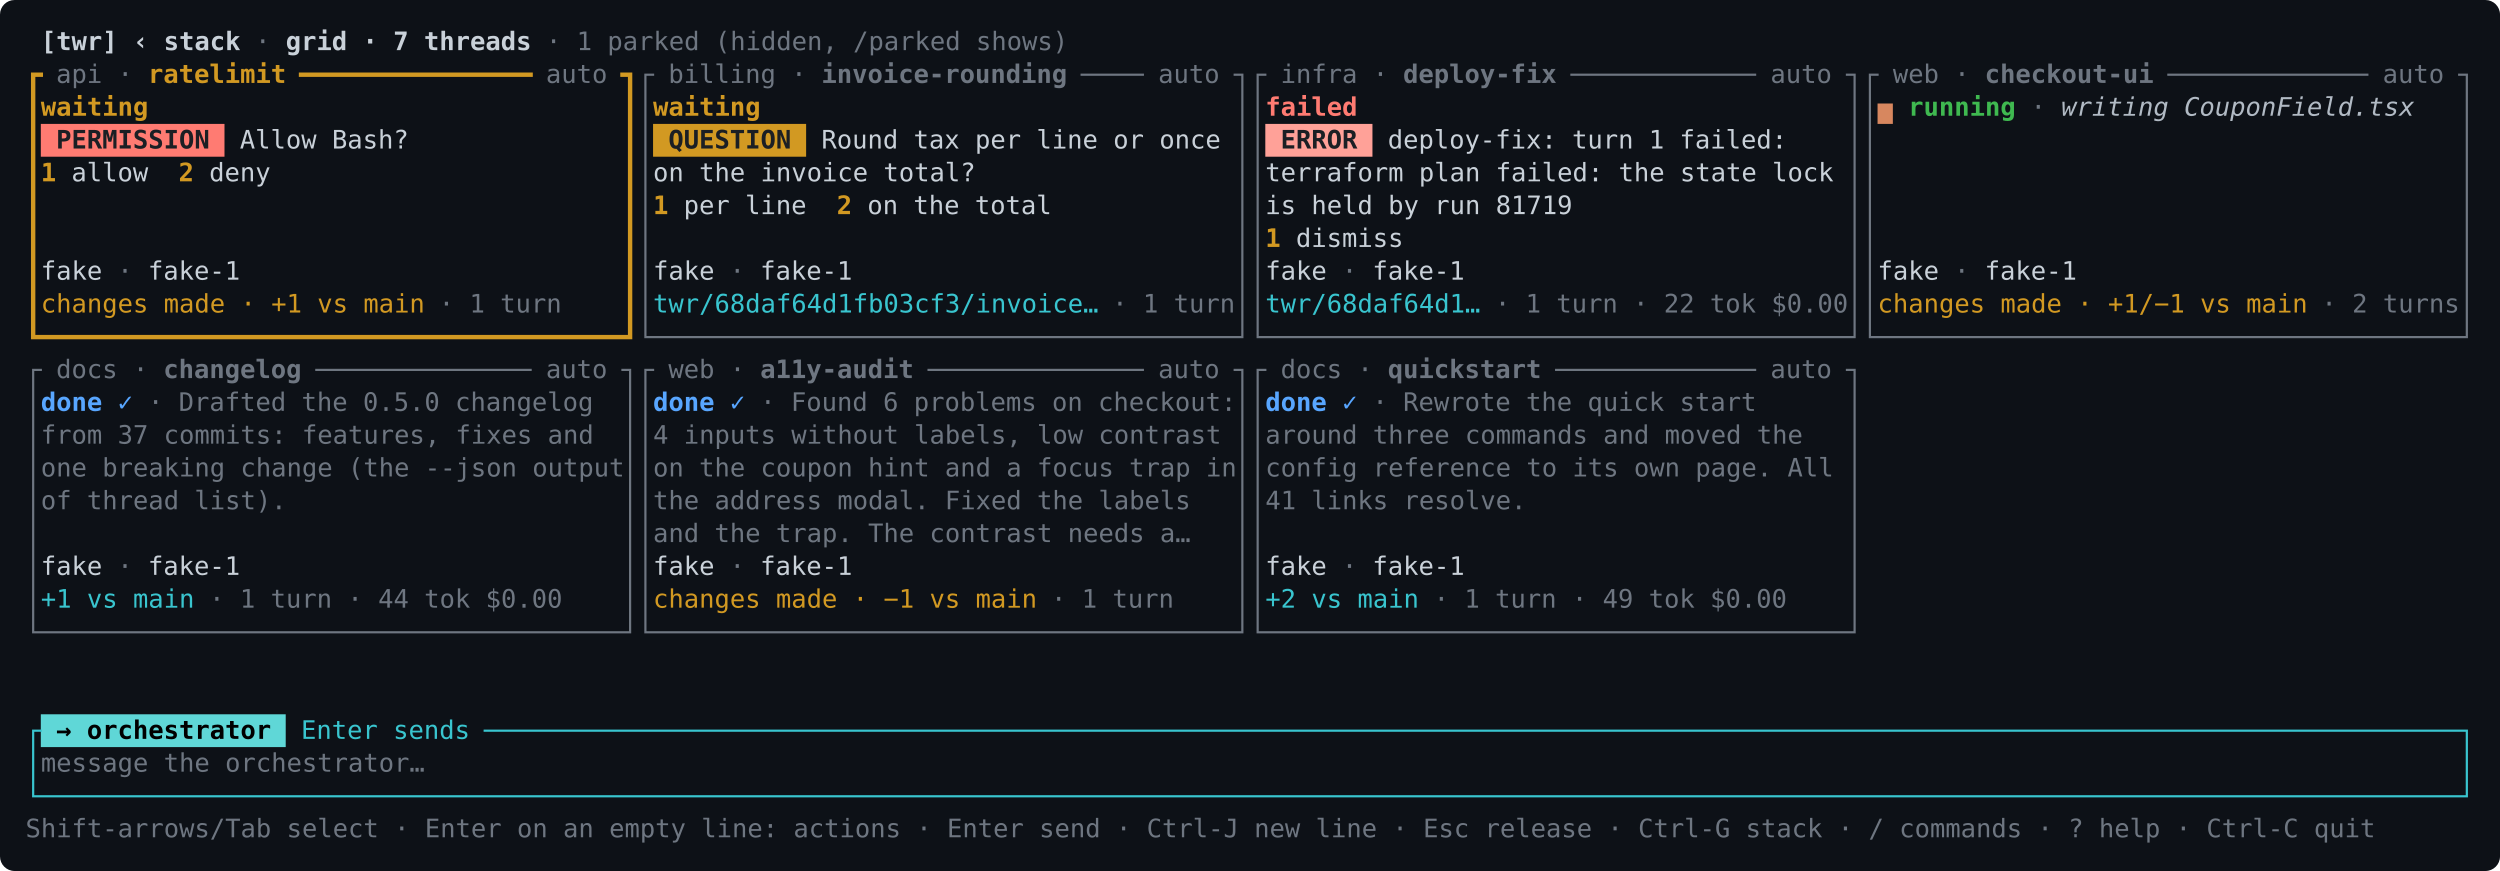
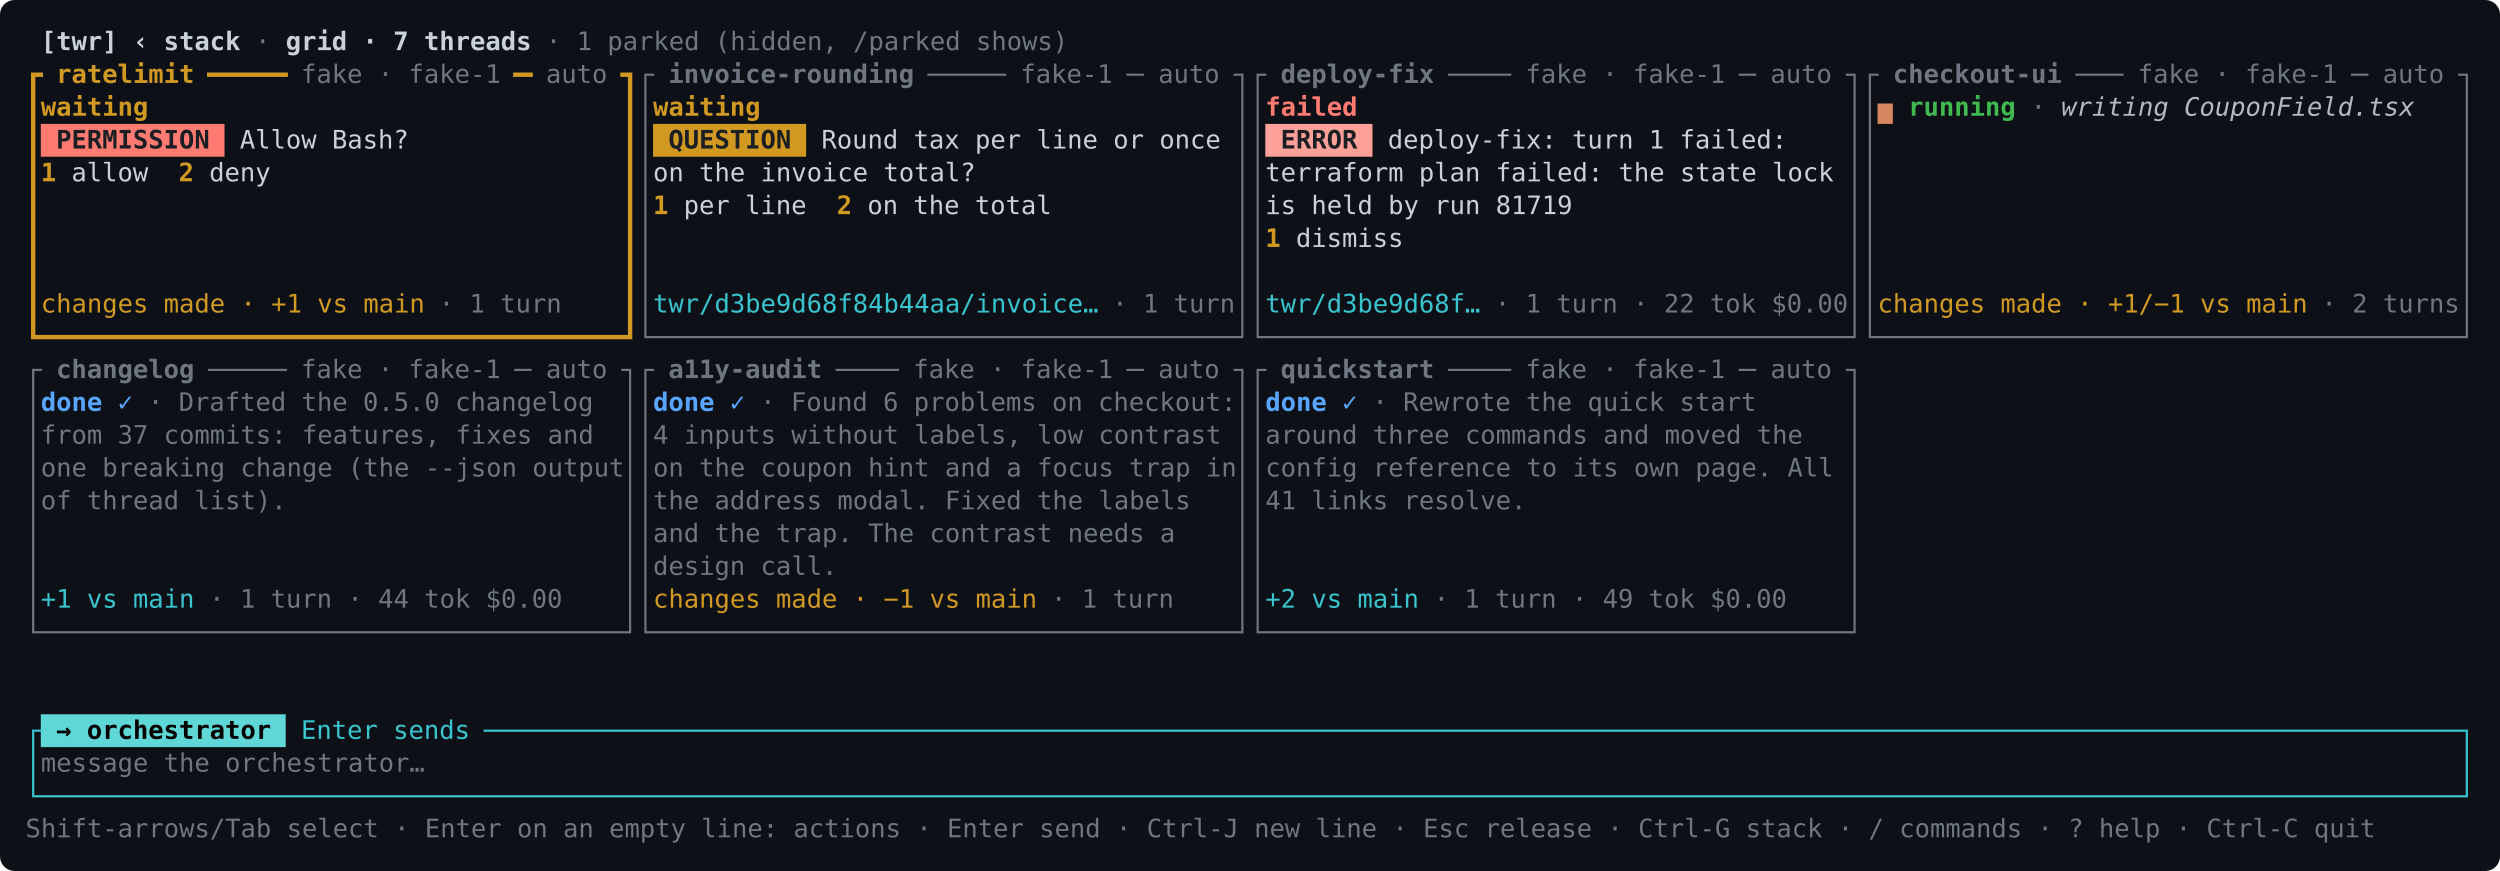
<svg xmlns="http://www.w3.org/2000/svg" width="1372" height="478" viewBox="0 0 1372 478" role="img" aria-label="twr grid view: one tile per worker thread">
  <style>text{font-family:ui-monospace, SFMono-Regular, 'SF Mono', Menlo, Consolas, 'DejaVu Sans Mono', 'Liberation Mono', monospace;font-size:14px;white-space:pre}.b{font-weight:bold}.d{opacity:.55}.i{font-style:italic}.u{text-decoration:underline}</style>
  <rect width="100%" height="100%" rx="8" fill="#0d1117" />
  <rect x="22.4" y="68" width="100.8" height="18" fill="#ff7b72" />
  <rect x="358.4" y="68" width="84" height="18" fill="#d29922" />
  <rect x="694.4" y="68" width="58.8" height="18" fill="#ffa198" />
  <rect x="22.4" y="392" width="134.4" height="18" fill="#5fd7d7" />
  <rect x="1030.4" y="56.8" width="8.4" height="11.2" fill="#d7875f" />
  <path d="M18.2 401H22.4M266 401H1353.8M18.2 437H1353.8M18.2 401V437M1353.8 401V437" stroke="#39c5cf" stroke-width="1.2" fill="none" stroke-linecap="square" />
-   <path d="M354.2 41H358.4M593.6 41H627.2M677.6 41H681.8M690.2 41H694.4M862.4 41H963.2M1013.6 41H1017.8M1026.2 41H1030.4M1190 41H1299.2M1349.6 41H1353.8M354.2 185H681.8M690.2 185H1017.8M1026.2 185H1353.8M18.2 203H22.4M173.6 203H291.2M341.6 203H345.8M354.2 203H358.4M509.6 203H627.2M677.6 203H681.8M690.2 203H694.4M854 203H963.2M1013.6 203H1017.8M18.2 347H345.8M354.2 347H681.8M690.2 347H1017.8M354.2 41V185M354.2 203V347M681.8 41V185M681.8 203V347M690.2 41V185M690.2 203V347M1017.8 41V185M1017.8 203V347M1026.2 41V185M1353.8 41V185M18.2 203V347M345.8 203V347" stroke="#6e7681" stroke-width="1.2" fill="none" stroke-linecap="square" />
-   <path d="M18.2 41H22.4M165.2 41H291.2M341.6 41H345.8M18.2 185H345.8M18.2 41V185M345.8 41V185" stroke="#d29922" stroke-width="2.4" fill="none" stroke-linecap="square" />
+   <path d="M354.2 41H358.4M509.6 41H551.6M618.8 41H627.2M677.6 41H681.8M690.2 41H694.4M795.2 41H828.8M954.8 41H963.2M1013.6 41H1017.8M1026.2 41H1030.4M1139.6 41H1164.8M1290.8 41H1299.2M1349.6 41H1353.8M354.2 185H681.8M690.2 185H1017.8M1026.2 185H1353.8M18.2 203H22.4M114.8 203H156.8M282.8 203H291.2M341.6 203H345.8M354.2 203H358.4M459.2 203H492.8M618.8 203H627.2M677.6 203H681.8M690.2 203H694.4M795.2 203H828.8M954.8 203H963.2M1013.6 203H1017.8M18.2 347H345.8M354.2 347H681.8M690.2 347H1017.8M354.2 41V185M354.2 203V347M681.8 41V185M681.8 203V347M690.2 41V185M690.2 203V347M1017.8 41V185M1017.8 203V347M1026.2 41V185M1353.8 41V185M18.2 203V347M345.8 203V347" stroke="#6e7681" stroke-width="1.2" fill="none" stroke-linecap="square" />
+   <path d="M18.2 41H22.4M114.8 41H156.8M282.8 41H291.2M341.6 41H345.8M18.2 185H345.8M18.2 41V185M345.8 41V185" stroke="#d29922" stroke-width="2.4" fill="none" stroke-linecap="square" />
  <text x="22.4" y="27.5" fill="#c9d1d9" class="b" textLength="109.2">[twr] ‹ stack</text>
  <text x="140" y="27.5" fill="#6e7681">·</text>
  <text x="156.8" y="27.5" fill="#c9d1d9" class="b" textLength="134.4">grid · 7 threads</text>
  <text x="299.6" y="27.5" fill="#6e7681" textLength="285.6">· 1 parked (hidden, /parked shows)</text>
-   <text x="30.8" y="45.5" fill="#6e7681" textLength="42">api ·</text>
-   <text x="81.2" y="45.5" fill="#d29922" class="b" textLength="75.6">ratelimit</text>
+   <text x="30.8" y="45.5" fill="#d29922" class="b" textLength="75.6">ratelimit</text>
+   <text x="165.2" y="45.5" fill="#6e7681" textLength="109.2">fake · fake-1</text>
  <text x="299.6" y="45.5" fill="#6e7681" textLength="33.6">auto</text>
-   <text x="366.8" y="45.5" fill="#6e7681" textLength="75.6">billing ·</text>
-   <text x="450.8" y="45.5" fill="#6e7681" class="b" textLength="134.4">invoice-rounding</text>
+   <text x="366.8" y="45.5" fill="#6e7681" class="b" textLength="134.4">invoice-rounding</text>
+   <text x="560" y="45.5" fill="#6e7681" textLength="50.4">fake-1</text>
  <text x="635.6" y="45.5" fill="#6e7681" textLength="33.6">auto</text>
-   <text x="702.8" y="45.5" fill="#6e7681" textLength="58.8">infra ·</text>
-   <text x="770" y="45.5" fill="#6e7681" class="b" textLength="84">deploy-fix</text>
+   <text x="702.8" y="45.5" fill="#6e7681" class="b" textLength="84">deploy-fix</text>
+   <text x="837.2" y="45.5" fill="#6e7681" textLength="109.2">fake · fake-1</text>
  <text x="971.6" y="45.5" fill="#6e7681" textLength="33.6">auto</text>
-   <text x="1038.8" y="45.5" fill="#6e7681" textLength="42">web ·</text>
-   <text x="1089.2" y="45.5" fill="#6e7681" class="b" textLength="92.4">checkout-ui</text>
+   <text x="1038.8" y="45.5" fill="#6e7681" class="b" textLength="92.4">checkout-ui</text>
+   <text x="1173.2" y="45.5" fill="#6e7681" textLength="109.2">fake · fake-1</text>
  <text x="1307.6" y="45.5" fill="#6e7681" textLength="33.6">auto</text>
  <text x="22.4" y="63.5" fill="#d29922" class="b" textLength="58.8">waiting</text>
  <text x="358.4" y="63.5" fill="#d29922" class="b" textLength="58.8">waiting</text>
  <text x="694.4" y="63.5" fill="#ff7b72" class="b" textLength="50.4">failed</text>
  <text x="1047.2" y="63.5" fill="#3fb950" class="b" textLength="58.8">running</text>
  <text x="1114.4" y="63.5" fill="#6e7681">·</text>
  <text x="1131.2" y="63.5" fill="#b1bac4" class="i" textLength="193.2">writing CouponField.tsx</text>
  <text x="30.8" y="81.5" fill="#1b1f24" class="b" textLength="84">PERMISSION</text>
  <text x="131.6" y="81.5" fill="#c9d1d9" textLength="92.4">Allow Bash?</text>
  <text x="366.8" y="81.5" fill="#1b1f24" class="b" textLength="67.2">QUESTION</text>
  <text x="450.8" y="81.5" fill="#c9d1d9" textLength="218.4">Round tax per line or once</text>
  <text x="702.8" y="81.5" fill="#1b1f24" class="b" textLength="42">ERROR</text>
  <text x="761.6" y="81.5" fill="#c9d1d9" textLength="218.4">deploy-fix: turn 1 failed:</text>
  <text x="22.4" y="99.5" fill="#d29922" class="b">1</text>
  <text x="39.2" y="99.5" fill="#c9d1d9" textLength="42">allow</text>
  <text x="98" y="99.5" fill="#d29922" class="b">2</text>
  <text x="114.8" y="99.5" fill="#c9d1d9" textLength="33.6">deny</text>
  <text x="358.4" y="99.5" fill="#c9d1d9" textLength="176.4">on the invoice total?</text>
  <text x="694.4" y="99.5" fill="#c9d1d9" textLength="310.8">terraform plan failed: the state lock</text>
  <text x="358.4" y="117.5" fill="#d29922" class="b">1</text>
  <text x="375.2" y="117.5" fill="#c9d1d9" textLength="67.2">per line</text>
  <text x="459.2" y="117.5" fill="#d29922" class="b">2</text>
  <text x="476" y="117.5" fill="#c9d1d9" textLength="100.8">on the total</text>
  <text x="694.4" y="117.5" fill="#c9d1d9" textLength="168">is held by run 81719</text>
  <text x="694.4" y="135.5" fill="#d29922" class="b">1</text>
  <text x="711.2" y="135.5" fill="#c9d1d9" textLength="58.8">dismiss</text>
-   <text x="22.4" y="153.5" fill="#c9d1d9" textLength="33.6">fake</text>
-   <text x="64.4" y="153.5" fill="#6e7681">·</text>
-   <text x="81.2" y="153.5" fill="#c9d1d9" textLength="50.4">fake-1</text>
-   <text x="358.4" y="153.5" fill="#c9d1d9" textLength="33.6">fake</text>
-   <text x="400.4" y="153.5" fill="#6e7681">·</text>
-   <text x="417.2" y="153.5" fill="#c9d1d9" textLength="50.4">fake-1</text>
-   <text x="694.4" y="153.5" fill="#c9d1d9" textLength="33.6">fake</text>
-   <text x="736.4" y="153.5" fill="#6e7681">·</text>
-   <text x="753.2" y="153.5" fill="#c9d1d9" textLength="50.4">fake-1</text>
-   <text x="1030.4" y="153.5" fill="#c9d1d9" textLength="33.6">fake</text>
-   <text x="1072.4" y="153.5" fill="#6e7681">·</text>
-   <text x="1089.2" y="153.5" fill="#c9d1d9" textLength="50.4">fake-1</text>
  <text x="22.4" y="171.5" fill="#d29922" textLength="210">changes made · +1 vs main</text>
  <text x="240.8" y="171.5" fill="#6e7681" textLength="67.2">· 1 turn</text>
-   <text x="358.4" y="171.5" fill="#39c5cf" textLength="243.6">twr/68daf64d1fb03cf3/invoice…</text>
+   <text x="358.4" y="171.5" fill="#39c5cf" textLength="243.6">twr/d3be9d68f84b44aa/invoice…</text>
  <text x="610.4" y="171.5" fill="#6e7681" textLength="67.2">· 1 turn</text>
-   <text x="694.4" y="171.5" fill="#39c5cf" textLength="117.6">twr/68daf64d1…</text>
+   <text x="694.4" y="171.5" fill="#39c5cf" textLength="117.6">twr/d3be9d68f…</text>
  <text x="820.4" y="171.5" fill="#6e7681" textLength="193.2">· 1 turn · 22 tok $0.00</text>
  <text x="1030.4" y="171.5" fill="#d29922" textLength="235.2">changes made · +1/−1 vs main</text>
  <text x="1274" y="171.5" fill="#6e7681" textLength="75.6">· 2 turns</text>
-   <text x="30.8" y="207.5" fill="#6e7681" textLength="50.4">docs ·</text>
-   <text x="89.6" y="207.5" fill="#6e7681" class="b" textLength="75.6">changelog</text>
+   <text x="30.8" y="207.5" fill="#6e7681" class="b" textLength="75.6">changelog</text>
+   <text x="165.2" y="207.5" fill="#6e7681" textLength="109.2">fake · fake-1</text>
  <text x="299.6" y="207.5" fill="#6e7681" textLength="33.6">auto</text>
-   <text x="366.8" y="207.5" fill="#6e7681" textLength="42">web ·</text>
-   <text x="417.2" y="207.5" fill="#6e7681" class="b" textLength="84">a11y-audit</text>
+   <text x="366.8" y="207.5" fill="#6e7681" class="b" textLength="84">a11y-audit</text>
+   <text x="501.2" y="207.5" fill="#6e7681" textLength="109.2">fake · fake-1</text>
  <text x="635.6" y="207.5" fill="#6e7681" textLength="33.6">auto</text>
-   <text x="702.8" y="207.5" fill="#6e7681" textLength="50.4">docs ·</text>
-   <text x="761.6" y="207.5" fill="#6e7681" class="b" textLength="84">quickstart</text>
+   <text x="702.8" y="207.5" fill="#6e7681" class="b" textLength="84">quickstart</text>
+   <text x="837.2" y="207.5" fill="#6e7681" textLength="109.2">fake · fake-1</text>
  <text x="971.6" y="207.5" fill="#6e7681" textLength="33.6">auto</text>
  <text x="22.4" y="225.5" fill="#58a6ff" class="b" textLength="50.4">done ✓</text>
  <text x="81.2" y="225.5" fill="#6e7681" textLength="243.6">· Drafted the 0.5.0 changelog</text>
  <text x="358.4" y="225.5" fill="#58a6ff" class="b" textLength="50.4">done ✓</text>
  <text x="417.2" y="225.5" fill="#6e7681" textLength="260.4">· Found 6 problems on checkout:</text>
  <text x="694.4" y="225.5" fill="#58a6ff" class="b" textLength="50.4">done ✓</text>
  <text x="753.2" y="225.5" fill="#6e7681" textLength="210">· Rewrote the quick start</text>
  <text x="22.4" y="243.5" fill="#6e7681" textLength="302.4">from 37 commits: features, fixes and</text>
  <text x="358.4" y="243.5" fill="#6e7681" textLength="310.8">4 inputs without labels, low contrast</text>
  <text x="694.4" y="243.5" fill="#6e7681" textLength="294">around three commands and moved the</text>
  <text x="22.4" y="261.5" fill="#6e7681" textLength="319.2">one breaking change (the --json output</text>
  <text x="358.4" y="261.5" fill="#6e7681" textLength="319.2">on the coupon hint and a focus trap in</text>
  <text x="694.4" y="261.5" fill="#6e7681" textLength="310.8">config reference to its own page. All</text>
  <text x="22.4" y="279.5" fill="#6e7681" textLength="134.4">of thread list).</text>
  <text x="358.4" y="279.5" fill="#6e7681" textLength="294">the address modal. Fixed the labels</text>
  <text x="694.4" y="279.5" fill="#6e7681" textLength="142.8">41 links resolve.</text>
-   <text x="358.4" y="297.5" fill="#6e7681" textLength="294">and the trap. The contrast needs a…</text>
-   <text x="22.4" y="315.5" fill="#c9d1d9" textLength="33.6">fake</text>
-   <text x="64.4" y="315.5" fill="#6e7681">·</text>
-   <text x="81.2" y="315.5" fill="#c9d1d9" textLength="50.4">fake-1</text>
-   <text x="358.4" y="315.5" fill="#c9d1d9" textLength="33.6">fake</text>
-   <text x="400.4" y="315.5" fill="#6e7681">·</text>
-   <text x="417.2" y="315.5" fill="#c9d1d9" textLength="50.4">fake-1</text>
-   <text x="694.4" y="315.5" fill="#c9d1d9" textLength="33.6">fake</text>
-   <text x="736.4" y="315.5" fill="#6e7681">·</text>
-   <text x="753.2" y="315.5" fill="#c9d1d9" textLength="50.4">fake-1</text>
+   <text x="358.4" y="297.5" fill="#6e7681" textLength="285.6">and the trap. The contrast needs a</text>
+   <text x="358.4" y="315.5" fill="#6e7681" textLength="100.8">design call.</text>
  <text x="22.4" y="333.5" fill="#39c5cf" textLength="84">+1 vs main</text>
  <text x="114.8" y="333.5" fill="#6e7681" textLength="193.2">· 1 turn · 44 tok $0.00</text>
  <text x="358.4" y="333.5" fill="#d29922" textLength="210">changes made · −1 vs main</text>
  <text x="576.8" y="333.5" fill="#6e7681" textLength="67.2">· 1 turn</text>
  <text x="694.4" y="333.5" fill="#39c5cf" textLength="84">+2 vs main</text>
  <text x="786.8" y="333.5" fill="#6e7681" textLength="193.2">· 1 turn · 49 tok $0.00</text>
  <text x="30.8" y="405.5" fill="#000000" class="b" textLength="117.6">→ orchestrator</text>
  <text x="165.2" y="405.5" fill="#39c5cf" textLength="92.4">Enter sends</text>
  <text x="22.4" y="423.5" fill="#6e7681" textLength="210">message the orchestrator…</text>
  <text x="14" y="459.5" fill="#6e7681" textLength="1285.2">Shift-arrows/Tab select · Enter on an empty line: actions · Enter send · Ctrl-J new line · Esc release · Ctrl-G stack · / commands · ? help · Ctrl-C quit</text>
</svg>
